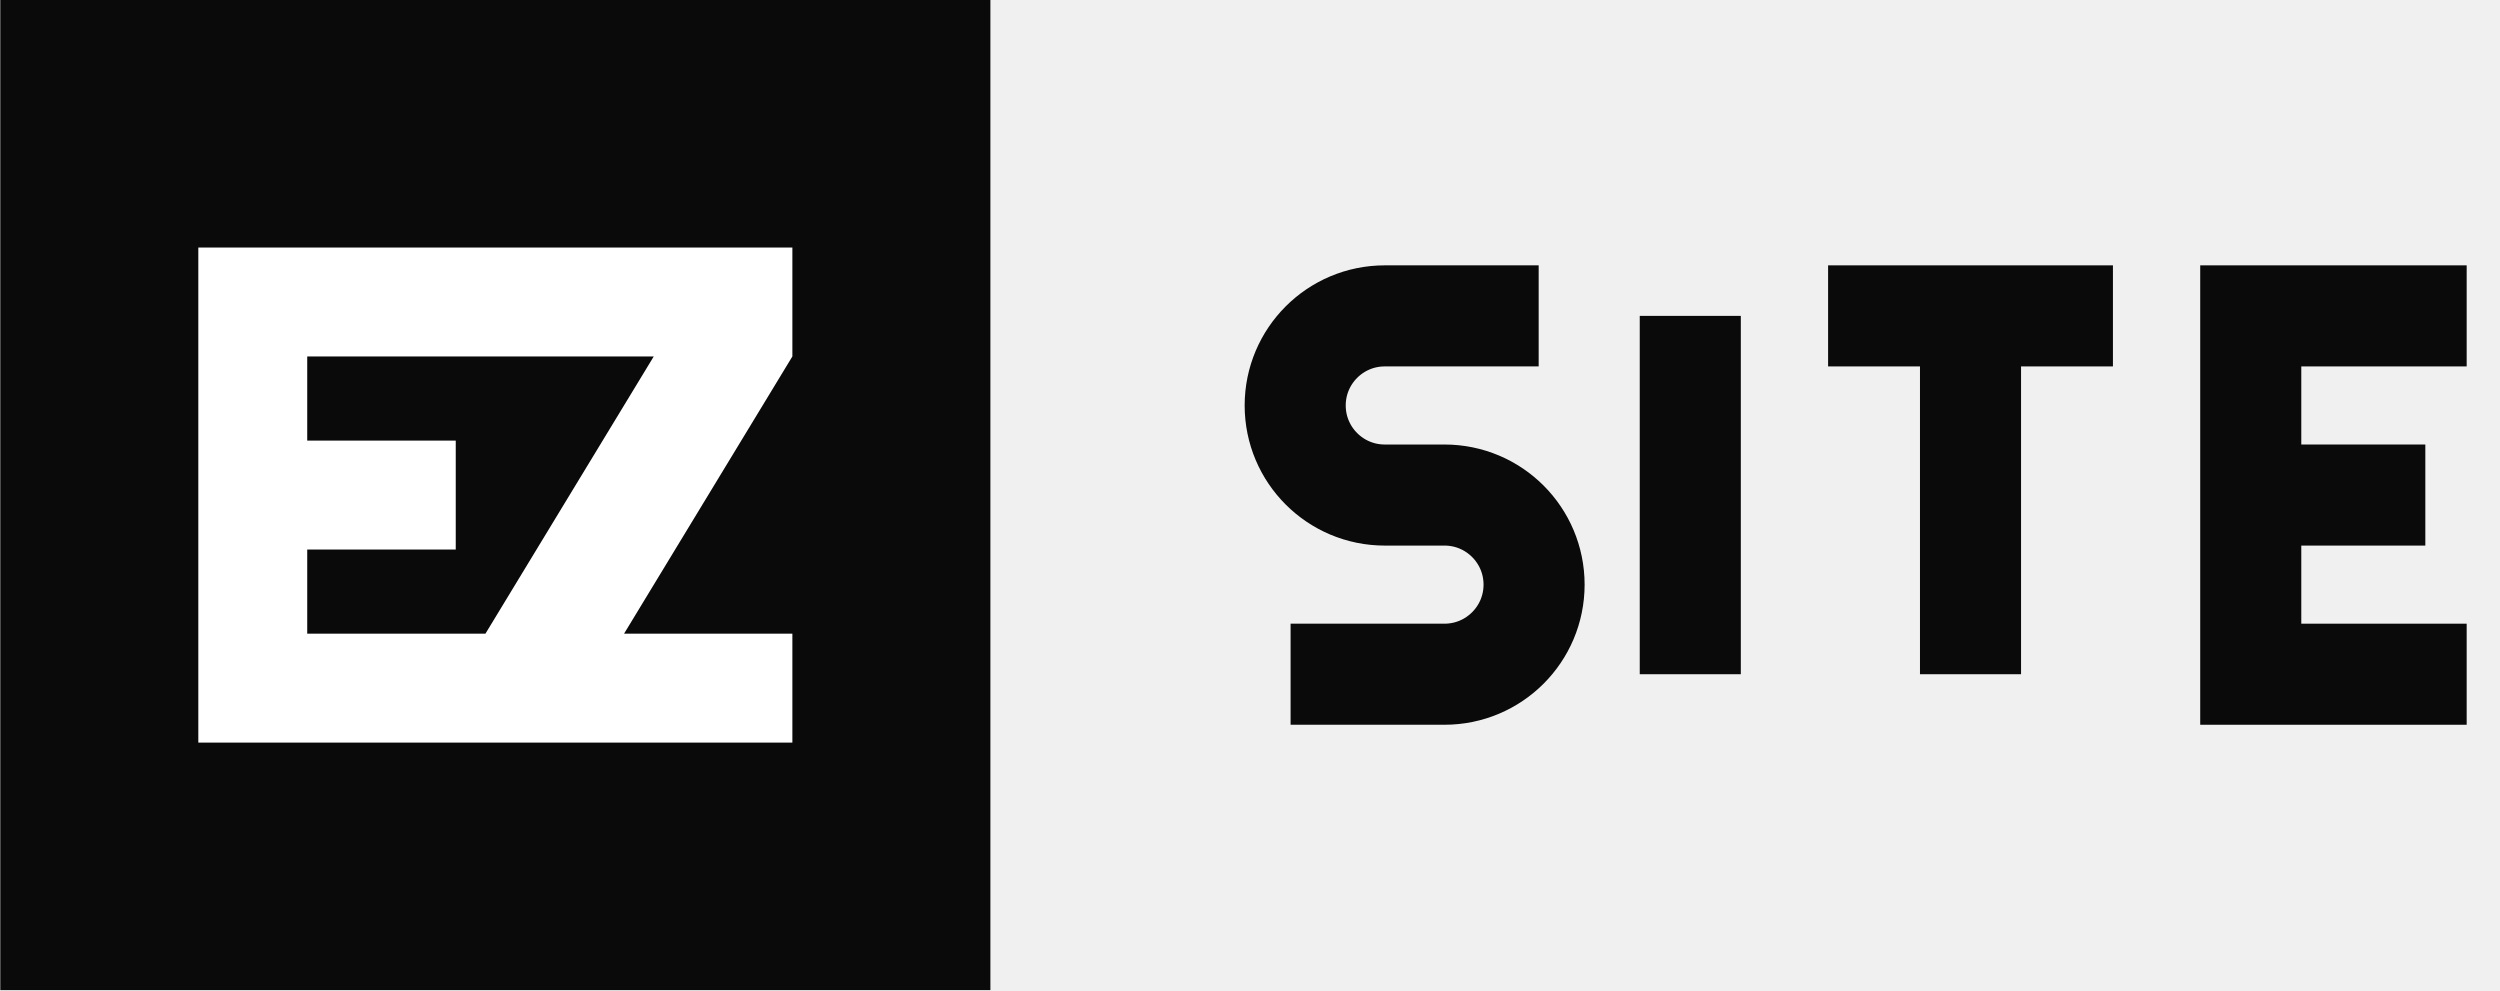
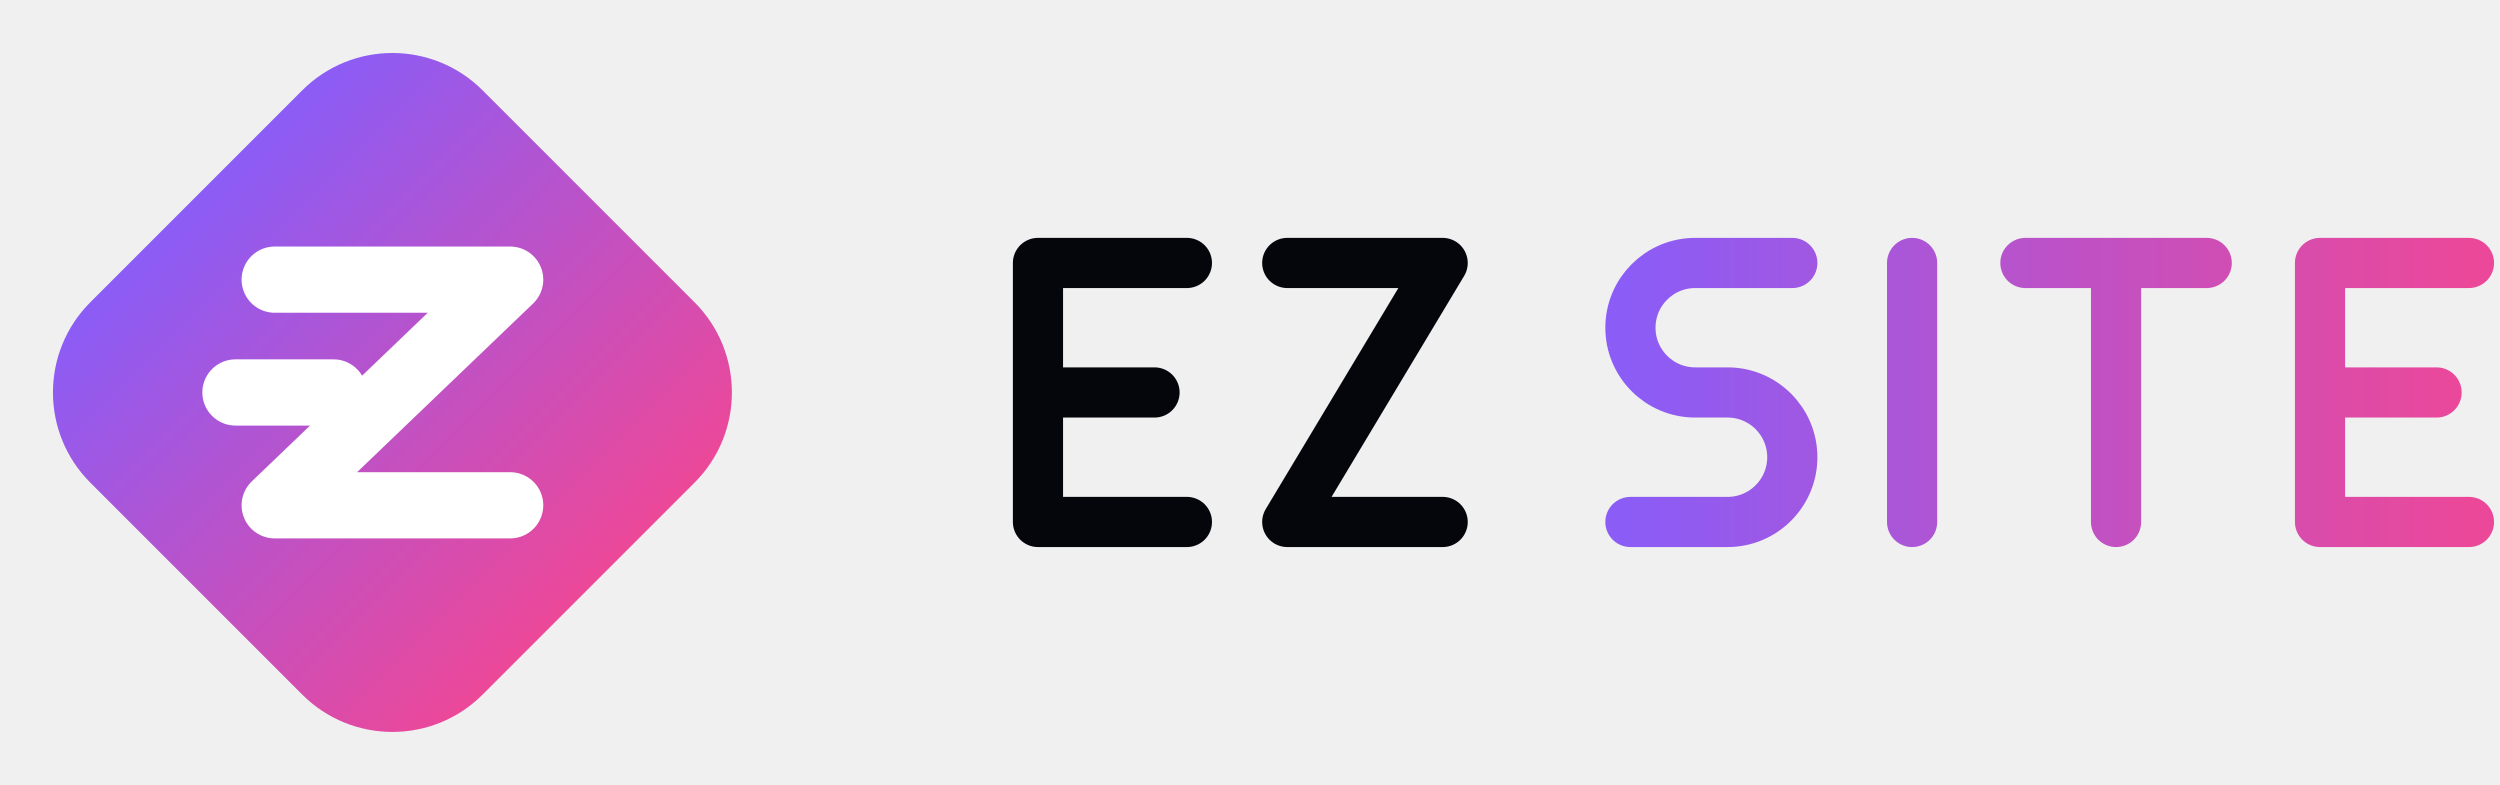
- <svg xmlns="http://www.w3.org/2000/svg" viewBox="0 0 63.11 25" height="40" width="101.0" role="img" aria-label="EZ SITE">
-   <rect width="25" height="25" fill="#0A0A0A" class="ez-tile" />
-   <path transform="translate(5.00 6.25) scale(1.25)" d="M0,0 H2.2 V10 H0 Z M0,0 H12 V2.2 H0 Z M0,7.8 H12 V10 H0 Z M0,3.9 H5.2 V6.1 H0 Z M9.2,2.2 H12 L8.6,7.8 H5.8 Z" fill="#FFFFFF" class="ez-glyph" />
-   <g transform="translate(32 6.70) scale(1.16)">
-     <path transform="translate(0.00 0)" d="M5.9,1.1 H2.55 A1.95,1.95 0 0 0 2.55,5 H3.85 A1.95,1.95 0 0 1 3.85,8.9 H0.5" fill="none" stroke="#0A0A0A" stroke-width="2.2" stroke-linejoin="miter" stroke-miterlimit="2.6" stroke-linecap="butt" />
-     <path transform="translate(8.10 0)" d="M1.1,1.1 V8.9" fill="none" stroke="#0A0A0A" stroke-width="2.2" stroke-linejoin="miter" stroke-miterlimit="2.6" stroke-linecap="butt" />
-     <path transform="translate(12.00 0)" d="M0.2,1.1 H6.4 M3.3,1.1 V8.9" fill="none" stroke="#0A0A0A" stroke-width="2.2" stroke-linejoin="miter" stroke-miterlimit="2.6" stroke-linecap="butt" />
-     <path transform="translate(20.30 0)" d="M5.8,1.1 H1.1 V8.9 H5.8 M1.1,5 H4.9" fill="none" stroke="#0A0A0A" stroke-width="2.2" stroke-linejoin="miter" stroke-miterlimit="2.6" stroke-linecap="butt" />
+ <svg xmlns="http://www.w3.org/2000/svg" viewBox="0 0 101.93 32" height="40" width="127.4" role="img" aria-label="EZ SITE">
+   <defs>
+     <linearGradient id="ezg-w-f" x1="0" y1="0" x2="1" y2="0">
+       <stop offset="0" stop-color="#8B5CF6" />
+       <stop offset="1" stop-color="#EC4899" />
+     </linearGradient>
+   </defs>
+   <defs>
+     <linearGradient id="ezg-m-g" x1="0" y1="0" x2="1" y2="0">
+       <stop offset="0" stop-color="#8B5CF6" />
+       <stop offset="1" stop-color="#EC4899" />
+     </linearGradient>
+   </defs>
+   <rect x="4.69" y="4.69" width="22.62" height="22.62" rx="5.2" transform="rotate(45 16 16)" fill="url(#ezg-m-g)" class="ez-tile" />
+   <path d="M11.2,11.4 H20.8 L11.2,20.6 H20.8 M9.6,16 H13.6" fill="none" stroke="#FFFFFF" stroke-width="2.7" stroke-linecap="round" stroke-linejoin="round" class="ez-glyph" />
+   <g transform="translate(41 9.40) scale(1.32)">
+     <path d="M5.6,1 H1 V9 H5.6 M1,5 H4.6 M8.7,1 H13.5 L8.7,9 H13.5" fill="none" stroke="#05060B" stroke-width="1.55" stroke-linecap="round" stroke-linejoin="round" class="ez-word" />
+     <g transform="translate(18.70 0)">
+       <path d="M5.6,1 H2.6 A2,2,0,0,0,2.6,5 H3.6 A2,2,0,0,1,3.6,9 H0.6 M9.3,1 V9M12.8,1 H18.4 M15.6,1 V9M26.5,1 H21.9 V9 H26.5 M21.9,5 H25.5" fill="none" stroke="url(#ezg-w-f)" stroke-width="1.55" stroke-linecap="round" stroke-linejoin="round" class="ez-word" />
+     </g>
  </g>
</svg>
